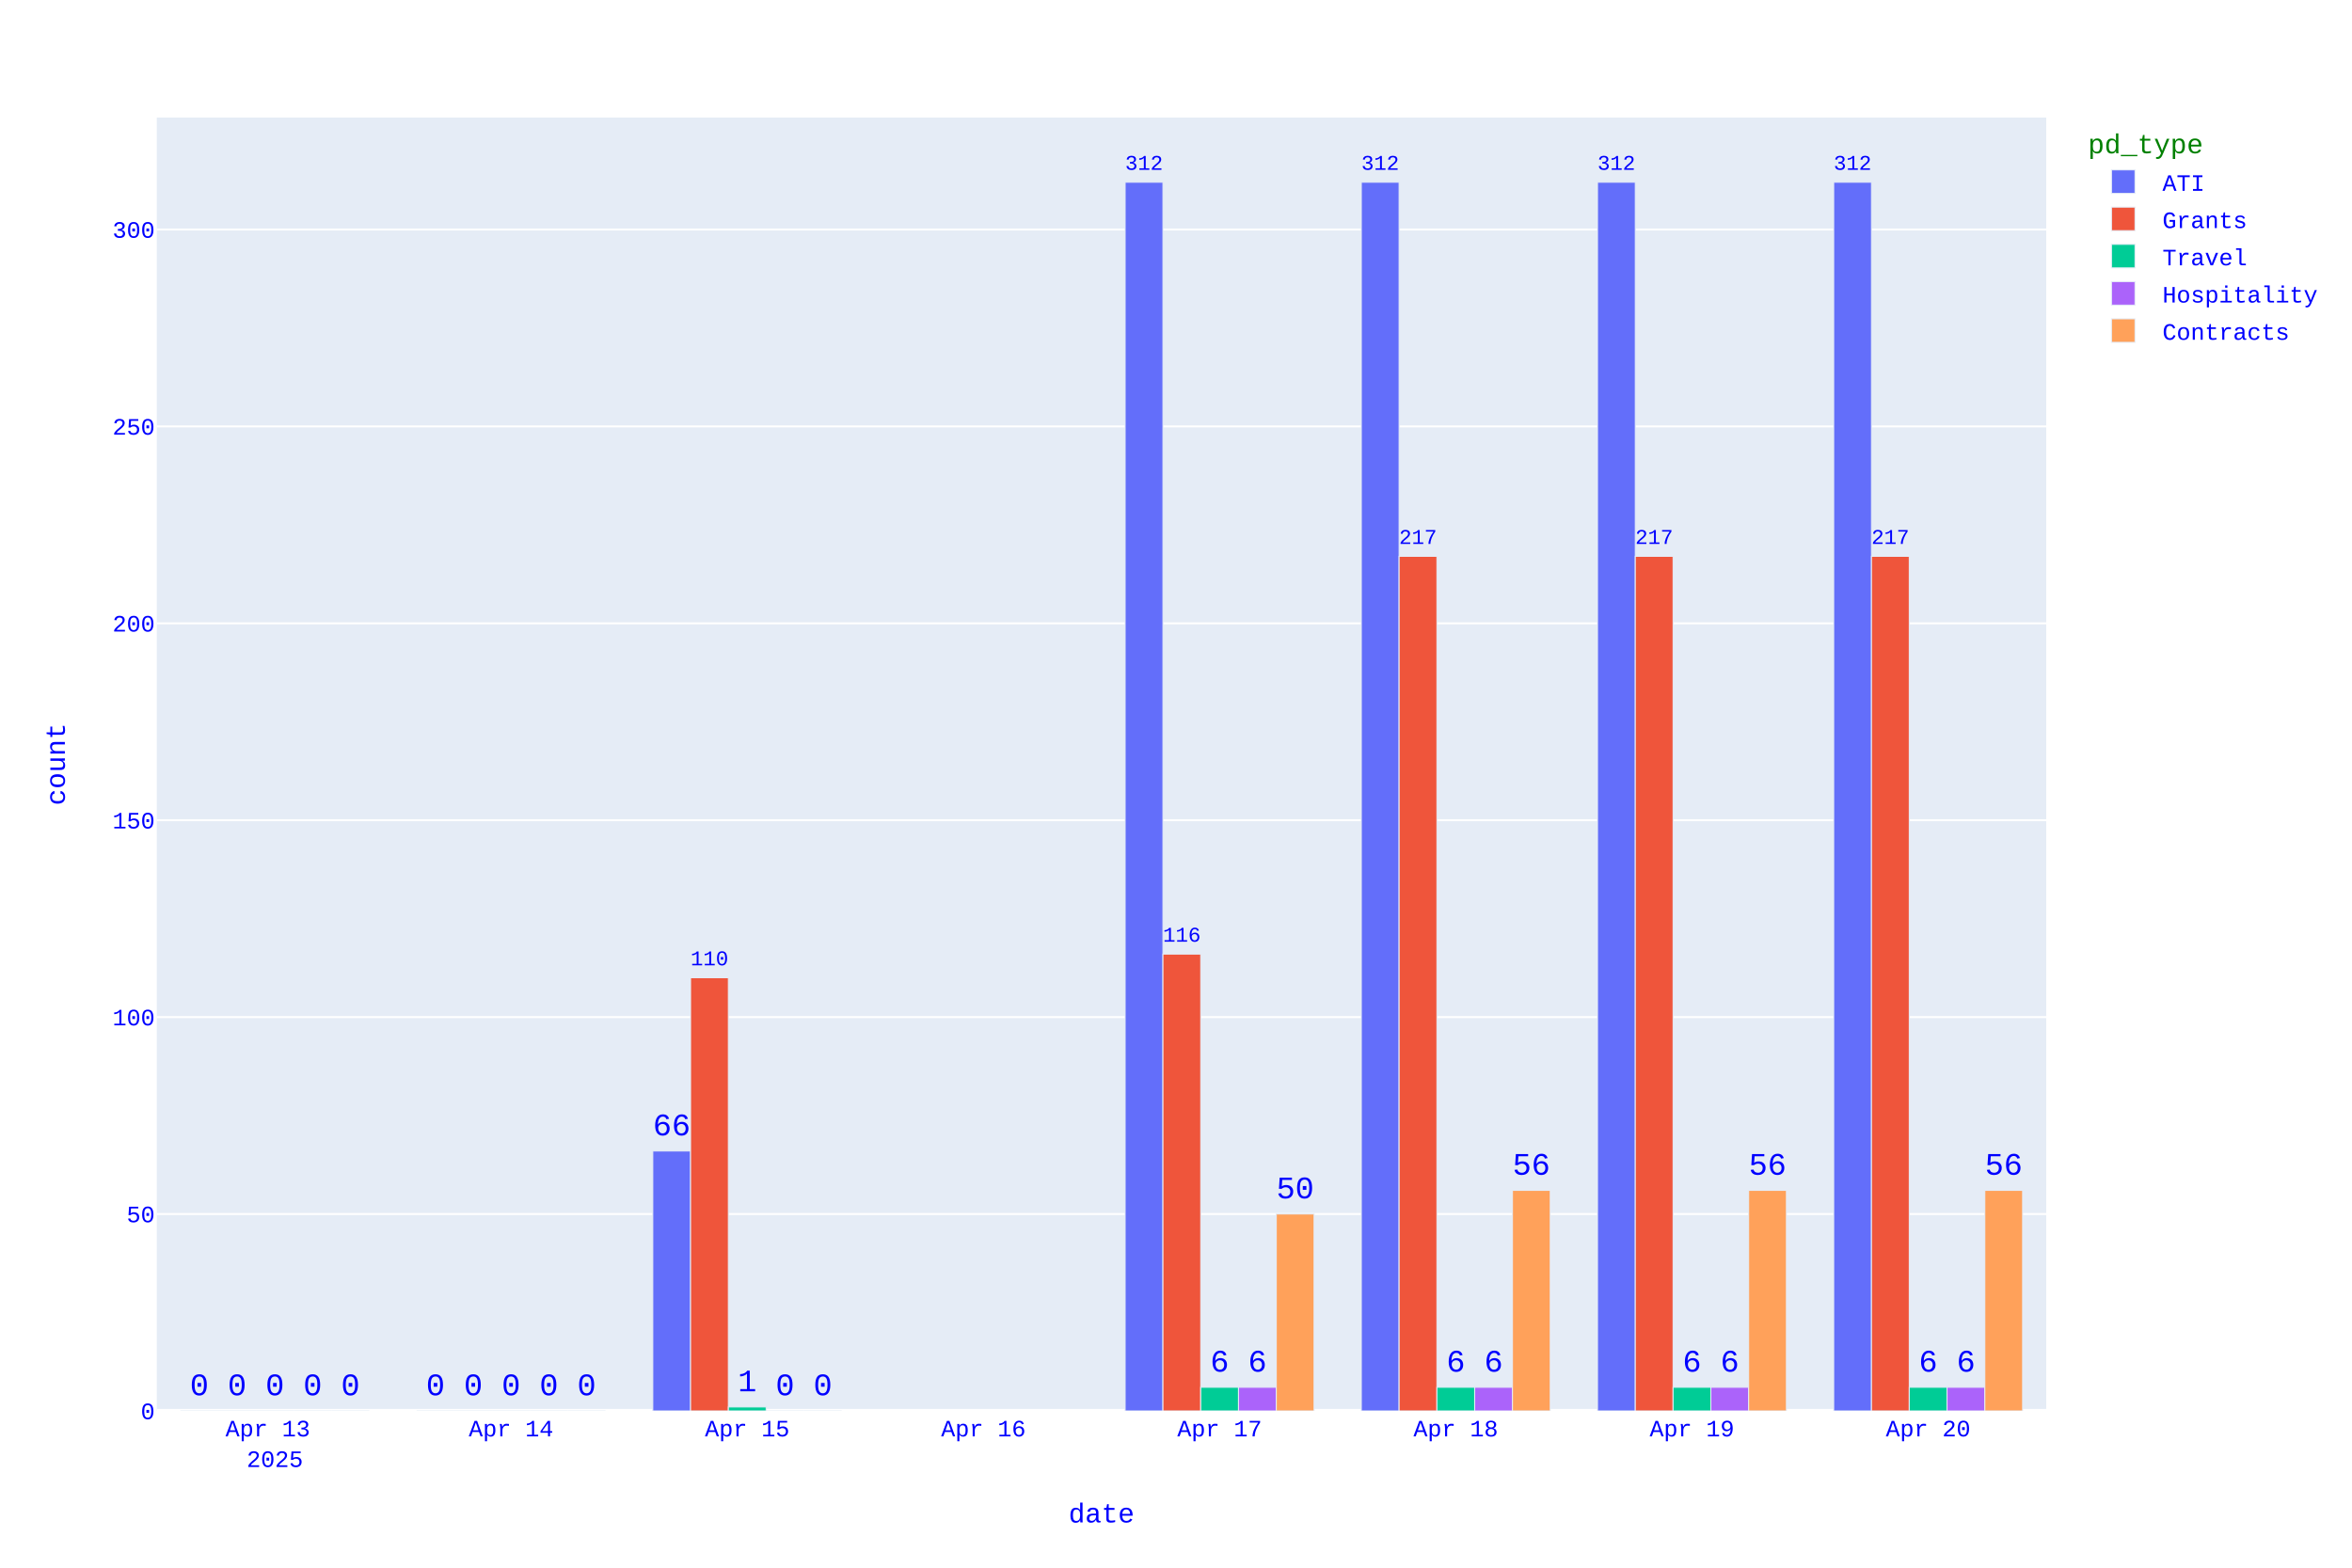
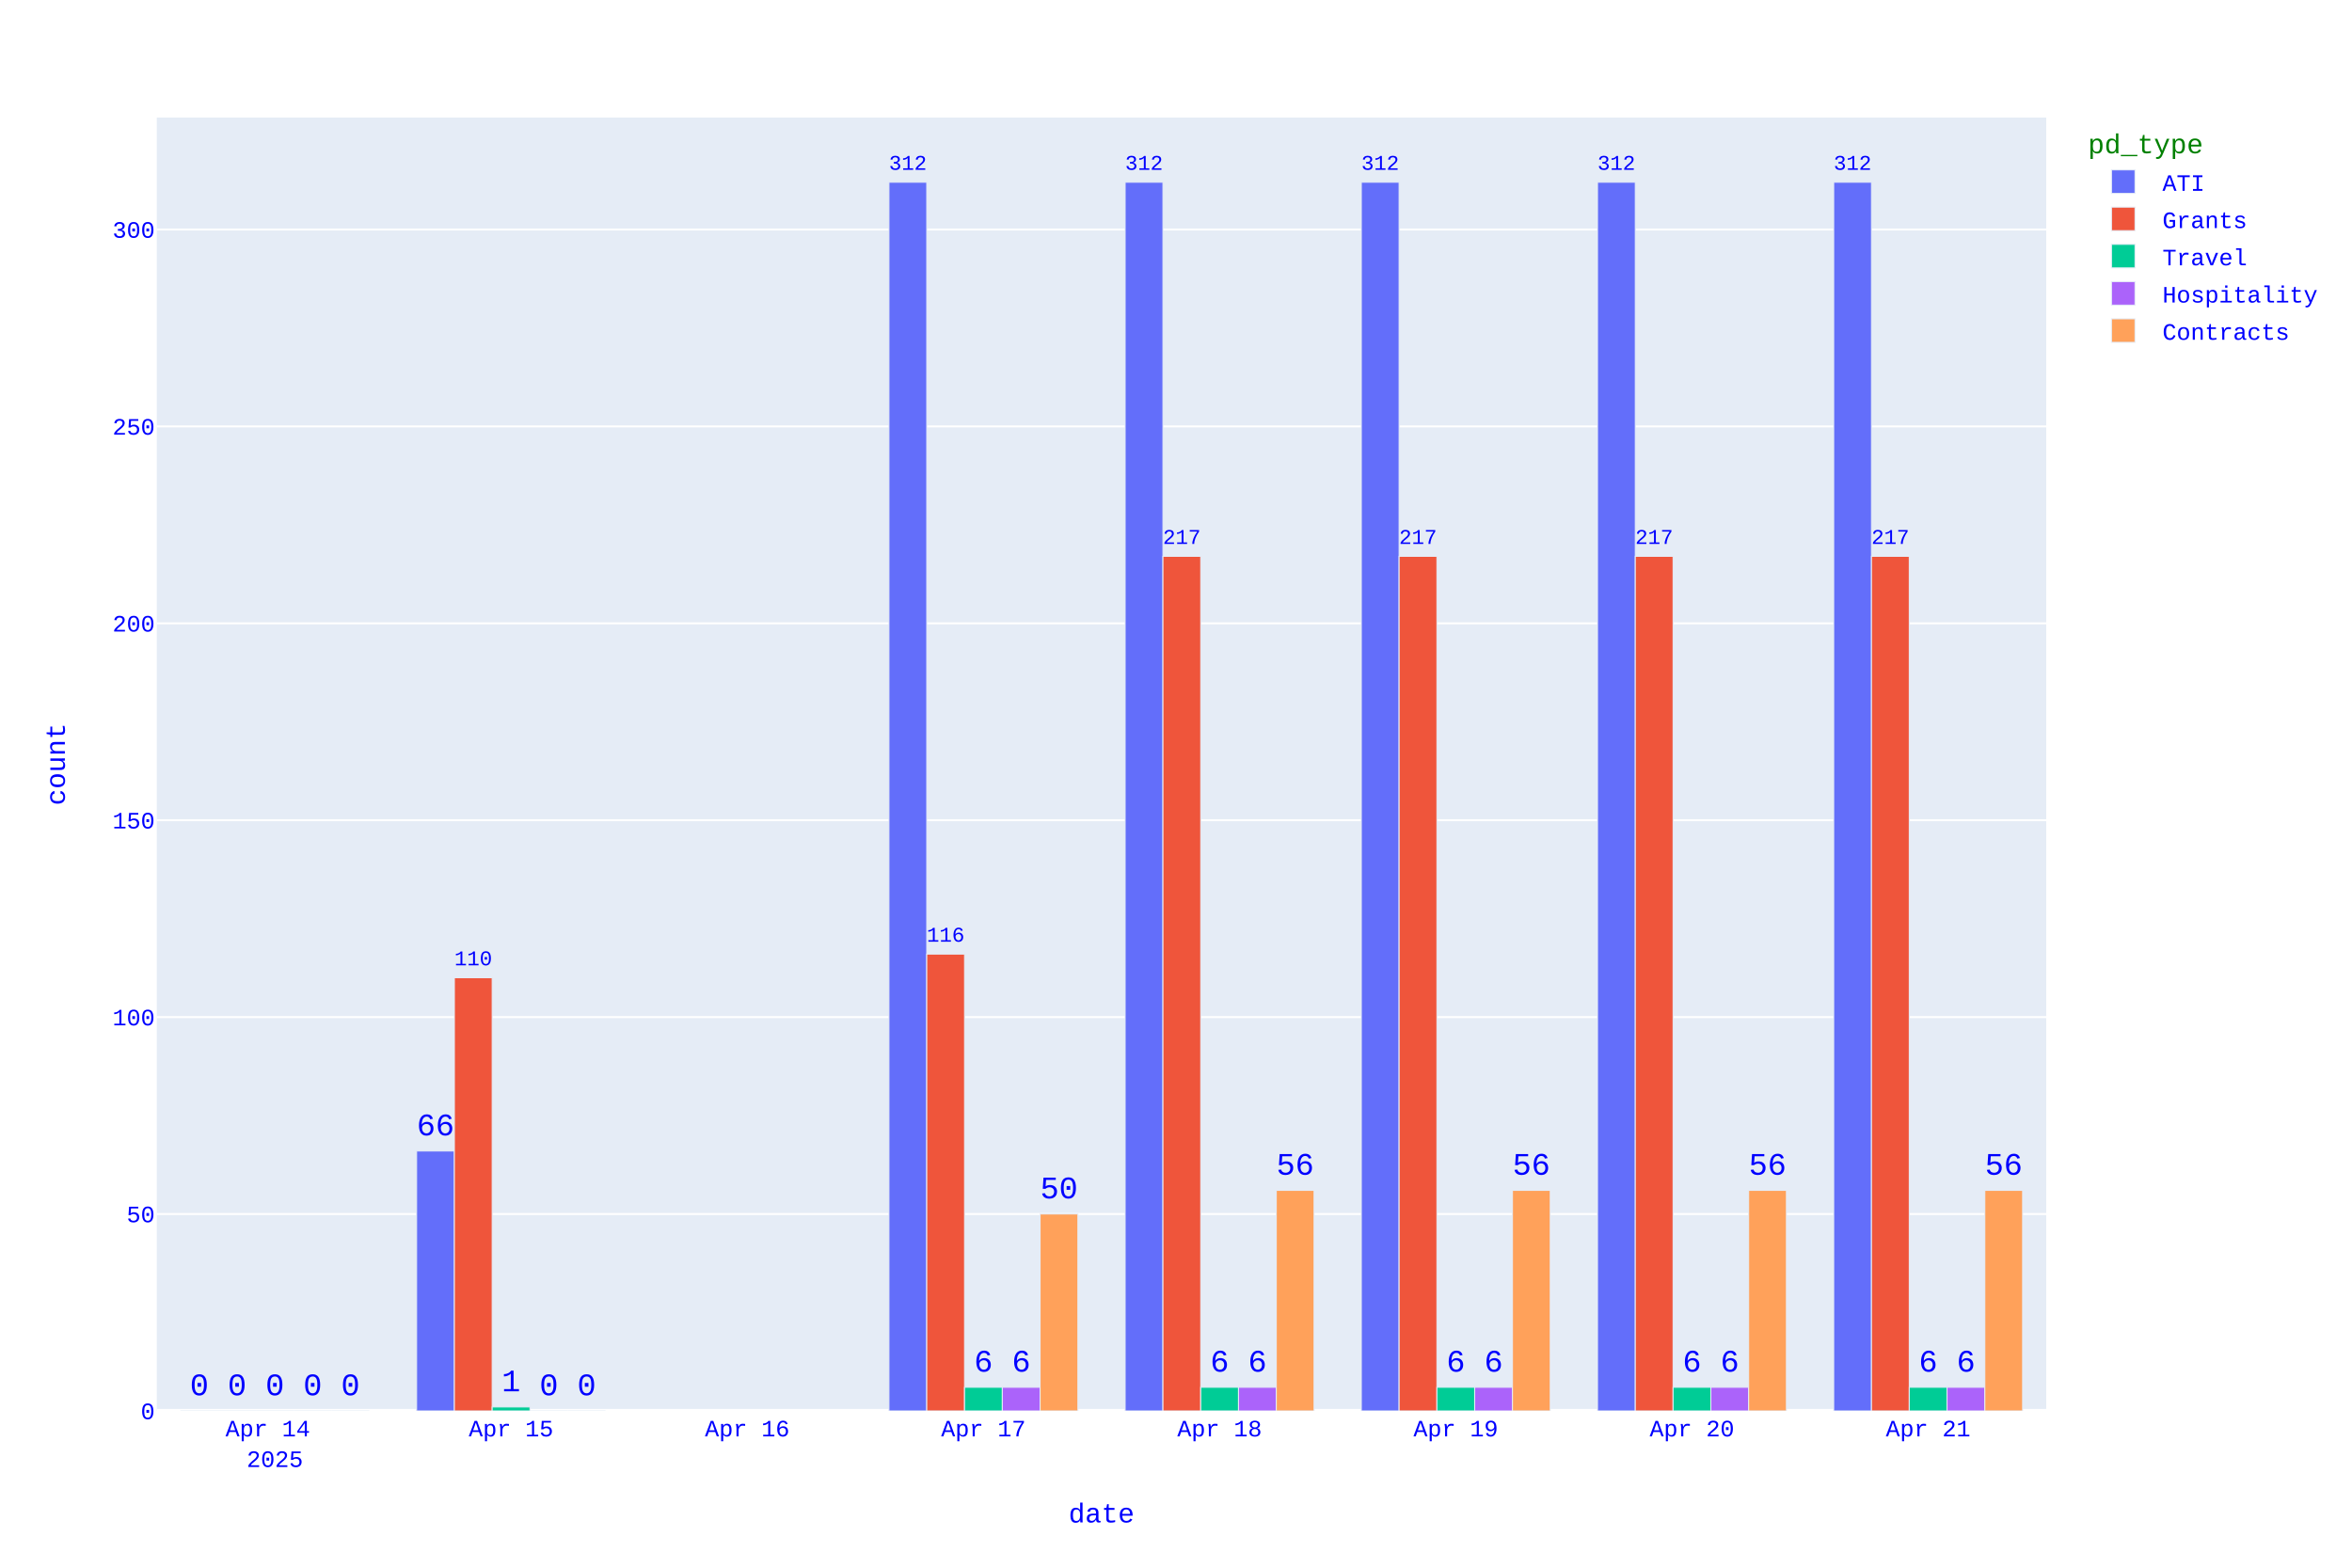
<svg xmlns="http://www.w3.org/2000/svg" class="main-svg" width="1200" height="800" style="" viewBox="0 0 1200 800">
  <rect x="0" y="0" width="1200" height="800" style="fill: rgb(255, 255, 255); fill-opacity: 1;" />
-   <defs id="defs-b6c1ff">
+   <defs id="defs-e6ce12">
    <g class="clips">
-       <clipPath id="clipb6c1ffxyplot" class="plotclip">
+       <clipPath id="clipe6ce12xyplot" class="plotclip">
        <rect width="964" height="660" />
      </clipPath>
-       <clipPath class="axesclip" id="clipb6c1ffx">
+       <clipPath class="axesclip" id="clipe6ce12x">
        <rect x="80" y="0" width="964" height="800" />
      </clipPath>
-       <clipPath class="axesclip" id="clipb6c1ffy">
+       <clipPath class="axesclip" id="clipe6ce12y">
        <rect x="0" y="60" width="1200" height="660" />
      </clipPath>
-       <clipPath class="axesclip" id="clipb6c1ffxy">
+       <clipPath class="axesclip" id="clipe6ce12xy">
        <rect x="80" y="60" width="964" height="660" />
      </clipPath>
    </g>
    <g class="gradients" />
    <g class="patterns" />
  </defs>
  <g class="bglayer">
    <rect class="bg" x="80" y="60" width="964" height="660" style="fill: rgb(229, 236, 246); fill-opacity: 1; stroke-width: 0;" />
  </g>
  <g class="layer-below">
    <g class="imagelayer" />
    <g class="shapelayer" />
  </g>
  <g class="cartesianlayer">
    <g class="subplot xy">
      <g class="layer-subplot">
        <g class="shapelayer" />
        <g class="imagelayer" />
      </g>
      <g class="minor-gridlayer">
        <g class="x" />
        <g class="y" />
      </g>
      <g class="gridlayer">
        <g class="x" />
        <g class="y">
          <path class="ygrid crisp" transform="translate(0,619.52)" d="M80,0h964" style="stroke: rgb(255, 255, 255); stroke-opacity: 1; stroke-width: 1px;" />
          <path class="ygrid crisp" transform="translate(0,519.04)" d="M80,0h964" style="stroke: rgb(255, 255, 255); stroke-opacity: 1; stroke-width: 1px;" />
          <path class="ygrid crisp" transform="translate(0,418.56)" d="M80,0h964" style="stroke: rgb(255, 255, 255); stroke-opacity: 1; stroke-width: 1px;" />
          <path class="ygrid crisp" transform="translate(0,318.08)" d="M80,0h964" style="stroke: rgb(255, 255, 255); stroke-opacity: 1; stroke-width: 1px;" />
          <path class="ygrid crisp" transform="translate(0,217.6)" d="M80,0h964" style="stroke: rgb(255, 255, 255); stroke-opacity: 1; stroke-width: 1px;" />
          <path class="ygrid crisp" transform="translate(0,117.12)" d="M80,0h964" style="stroke: rgb(255, 255, 255); stroke-opacity: 1; stroke-width: 1px;" />
        </g>
      </g>
      <g class="zerolinelayer">
        <path class="yzl zl crisp" transform="translate(0,720)" d="M80,0h964" style="stroke: rgb(255, 255, 255); stroke-opacity: 1; stroke-width: 2px;" />
      </g>
      <path class="xlines-below" />
      <path class="ylines-below" />
      <g class="overlines-below" />
      <g class="xaxislayer-below" />
      <g class="yaxislayer-below" />
      <g class="overaxes-below" />
      <g class="plot" transform="translate(80,60)">
        <g class="barlayer mlayer">
          <g class="trace bars" style="opacity: 1;">
            <g class="points">
              <g class="point">
-                 <path d="M855.55,660V33H874.83V660Z" clip-path="url(#clipb6c1ffxyplot)" style="vector-effect: none; opacity: 1; stroke-width: 0.5px; fill: rgb(99, 110, 250); fill-opacity: 1; stroke: rgb(229, 236, 246); stroke-opacity: 1;" />
+                 <path d="M855.55,660V33H874.83V660Z" clip-path="url(#clipe6ce12xyplot)" style="vector-effect: none; opacity: 1; stroke-width: 0.5px; fill: rgb(99, 110, 250); fill-opacity: 1; stroke: rgb(229, 236, 246); stroke-opacity: 1;" />
                <text class="bartext bartext-outside" text-anchor="middle" data-notex="1" x="0" y="0" style="font-family: 'Courier New'; font-size: 16px; fill: rgb(0, 0, 255); fill-opacity: 1; white-space: pre;" transform="translate(865.19,26.65423)scale(0.669154)">312</text>
              </g>
              <g class="point">
-                 <path d="M735.05,660V33H754.33V660Z" clip-path="url(#clipb6c1ffxyplot)" style="vector-effect: none; opacity: 1; stroke-width: 0.5px; fill: rgb(99, 110, 250); fill-opacity: 1; stroke: rgb(229, 236, 246); stroke-opacity: 1;" />
+                 <path d="M735.05,660V33H754.33V660Z" clip-path="url(#clipe6ce12xyplot)" style="vector-effect: none; opacity: 1; stroke-width: 0.5px; fill: rgb(99, 110, 250); fill-opacity: 1; stroke: rgb(229, 236, 246); stroke-opacity: 1;" />
                <text class="bartext bartext-outside" text-anchor="middle" data-notex="1" x="0" y="0" style="font-family: 'Courier New'; font-size: 16px; fill: rgb(0, 0, 255); fill-opacity: 1; white-space: pre;" transform="translate(744.69,26.65423)scale(0.669154)">312</text>
              </g>
              <g class="point">
-                 <path d="M614.55,660V33H633.83V660Z" clip-path="url(#clipb6c1ffxyplot)" style="vector-effect: none; opacity: 1; stroke-width: 0.5px; fill: rgb(99, 110, 250); fill-opacity: 1; stroke: rgb(229, 236, 246); stroke-opacity: 1;" />
+                 <path d="M614.55,660V33H633.83V660Z" clip-path="url(#clipe6ce12xyplot)" style="vector-effect: none; opacity: 1; stroke-width: 0.5px; fill: rgb(99, 110, 250); fill-opacity: 1; stroke: rgb(229, 236, 246); stroke-opacity: 1;" />
                <text class="bartext bartext-outside" text-anchor="middle" data-notex="1" x="0" y="0" style="font-family: 'Courier New'; font-size: 16px; fill: rgb(0, 0, 255); fill-opacity: 1; white-space: pre;" transform="translate(624.19,26.65423)scale(0.669154)">312</text>
              </g>
              <g class="point">
-                 <path d="M494.05,660V33H513.33V660Z" clip-path="url(#clipb6c1ffxyplot)" style="vector-effect: none; opacity: 1; stroke-width: 0.5px; fill: rgb(99, 110, 250); fill-opacity: 1; stroke: rgb(229, 236, 246); stroke-opacity: 1;" />
+                 <path d="M494.05,660V33H513.33V660Z" clip-path="url(#clipe6ce12xyplot)" style="vector-effect: none; opacity: 1; stroke-width: 0.5px; fill: rgb(99, 110, 250); fill-opacity: 1; stroke: rgb(229, 236, 246); stroke-opacity: 1;" />
                <text class="bartext bartext-outside" text-anchor="middle" data-notex="1" x="0" y="0" style="font-family: 'Courier New'; font-size: 16px; fill: rgb(0, 0, 255); fill-opacity: 1; white-space: pre;" transform="translate(503.69,26.65423)scale(0.669154)">312</text>
              </g>
              <g class="point">
-                 <path d="M253.05,660V527.37H272.33V660Z" clip-path="url(#clipb6c1ffxyplot)" style="vector-effect: none; opacity: 1; stroke-width: 0.5px; fill: rgb(99, 110, 250); fill-opacity: 1; stroke: rgb(229, 236, 246); stroke-opacity: 1;" />
-                 <text class="bartext bartext-outside" text-anchor="middle" data-notex="1" x="0" y="0" style="font-family: 'Courier New'; font-size: 16px; fill: rgb(0, 0, 255); fill-opacity: 1; white-space: pre;" transform="translate(262.69,519.37)">66</text>
-               </g>
-               <g class="point">
-                 <path d="M132.55,660V660H151.83V660Z" clip-path="url(#clipb6c1ffxyplot)" style="vector-effect: none; opacity: 1; stroke-width: 0.5px; fill: rgb(99, 110, 250); fill-opacity: 1; stroke: rgb(229, 236, 246); stroke-opacity: 1;" />
-                 <text class="bartext bartext-outside" text-anchor="middle" data-notex="1" x="0" y="0" style="font-family: 'Courier New'; font-size: 16px; fill: rgb(0, 0, 255); fill-opacity: 1; white-space: pre;" transform="translate(142.19,652)">0</text>
-               </g>
-               <g class="point">
-                 <path d="M12.05,660V660H31.33V660Z" clip-path="url(#clipb6c1ffxyplot)" style="vector-effect: none; opacity: 1; stroke-width: 0.5px; fill: rgb(99, 110, 250); fill-opacity: 1; stroke: rgb(229, 236, 246); stroke-opacity: 1;" />
+                 <path d="M373.55,660V33H392.83V660Z" clip-path="url(#clipe6ce12xyplot)" style="vector-effect: none; opacity: 1; stroke-width: 0.5px; fill: rgb(99, 110, 250); fill-opacity: 1; stroke: rgb(229, 236, 246); stroke-opacity: 1;" />
+                 <text class="bartext bartext-outside" text-anchor="middle" data-notex="1" x="0" y="0" style="font-family: 'Courier New'; font-size: 16px; fill: rgb(0, 0, 255); fill-opacity: 1; white-space: pre;" transform="translate(383.19,26.65423)scale(0.669154)">312</text>
+               </g>
+               <g class="point">
+                 <path d="M132.55,660V527.37H151.83V660Z" clip-path="url(#clipe6ce12xyplot)" style="vector-effect: none; opacity: 1; stroke-width: 0.5px; fill: rgb(99, 110, 250); fill-opacity: 1; stroke: rgb(229, 236, 246); stroke-opacity: 1;" />
+                 <text class="bartext bartext-outside" text-anchor="middle" data-notex="1" x="0" y="0" style="font-family: 'Courier New'; font-size: 16px; fill: rgb(0, 0, 255); fill-opacity: 1; white-space: pre;" transform="translate(142.19,519.37)">66</text>
+               </g>
+               <g class="point">
+                 <path d="M12.05,660V660H31.33V660Z" clip-path="url(#clipe6ce12xyplot)" style="vector-effect: none; opacity: 1; stroke-width: 0.5px; fill: rgb(99, 110, 250); fill-opacity: 1; stroke: rgb(229, 236, 246); stroke-opacity: 1;" />
                <text class="bartext bartext-outside" text-anchor="middle" data-notex="1" x="0" y="0" style="font-family: 'Courier New'; font-size: 16px; fill: rgb(0, 0, 255); fill-opacity: 1; white-space: pre;" transform="translate(21.69,652)">0</text>
              </g>
            </g>
          </g>
          <g class="trace bars" style="opacity: 1;">
            <g class="points">
              <g class="point">
-                 <path d="M874.83,660V223.91H894.11V660Z" clip-path="url(#clipb6c1ffxyplot)" style="vector-effect: none; opacity: 1; stroke-width: 0.5px; fill: rgb(239, 85, 59); fill-opacity: 1; stroke: rgb(229, 236, 246); stroke-opacity: 1;" />
+                 <path d="M874.83,660V223.91H894.11V660Z" clip-path="url(#clipe6ce12xyplot)" style="vector-effect: none; opacity: 1; stroke-width: 0.5px; fill: rgb(239, 85, 59); fill-opacity: 1; stroke: rgb(229, 236, 246); stroke-opacity: 1;" />
                <text class="bartext bartext-outside" text-anchor="middle" data-notex="1" x="0" y="0" style="font-family: 'Courier New'; font-size: 16px; fill: rgb(0, 0, 255); fill-opacity: 1; white-space: pre;" transform="translate(884.47,217.5642)scale(0.669154)">217</text>
              </g>
              <g class="point">
-                 <path d="M754.33,660V223.91H773.61V660Z" clip-path="url(#clipb6c1ffxyplot)" style="vector-effect: none; opacity: 1; stroke-width: 0.5px; fill: rgb(239, 85, 59); fill-opacity: 1; stroke: rgb(229, 236, 246); stroke-opacity: 1;" />
+                 <path d="M754.33,660V223.91H773.61V660Z" clip-path="url(#clipe6ce12xyplot)" style="vector-effect: none; opacity: 1; stroke-width: 0.5px; fill: rgb(239, 85, 59); fill-opacity: 1; stroke: rgb(229, 236, 246); stroke-opacity: 1;" />
                <text class="bartext bartext-outside" text-anchor="middle" data-notex="1" x="0" y="0" style="font-family: 'Courier New'; font-size: 16px; fill: rgb(0, 0, 255); fill-opacity: 1; white-space: pre;" transform="translate(763.97,217.5642)scale(0.669154)">217</text>
              </g>
              <g class="point">
-                 <path d="M633.83,660V223.91H653.11V660Z" clip-path="url(#clipb6c1ffxyplot)" style="vector-effect: none; opacity: 1; stroke-width: 0.5px; fill: rgb(239, 85, 59); fill-opacity: 1; stroke: rgb(229, 236, 246); stroke-opacity: 1;" />
+                 <path d="M633.83,660V223.91H653.11V660Z" clip-path="url(#clipe6ce12xyplot)" style="vector-effect: none; opacity: 1; stroke-width: 0.5px; fill: rgb(239, 85, 59); fill-opacity: 1; stroke: rgb(229, 236, 246); stroke-opacity: 1;" />
                <text class="bartext bartext-outside" text-anchor="middle" data-notex="1" x="0" y="0" style="font-family: 'Courier New'; font-size: 16px; fill: rgb(0, 0, 255); fill-opacity: 1; white-space: pre;" transform="translate(643.47,217.5642)scale(0.669154)">217</text>
              </g>
              <g class="point">
-                 <path d="M513.33,660V426.88H532.61V660Z" clip-path="url(#clipb6c1ffxyplot)" style="vector-effect: none; opacity: 1; stroke-width: 0.5px; fill: rgb(239, 85, 59); fill-opacity: 1; stroke: rgb(229, 236, 246); stroke-opacity: 1;" />
-                 <text class="bartext bartext-outside" text-anchor="middle" data-notex="1" x="0" y="0" style="font-family: 'Courier New'; font-size: 16px; fill: rgb(0, 0, 255); fill-opacity: 1; white-space: pre;" transform="translate(522.97,420.5342)scale(0.669154)">116</text>
-               </g>
-               <g class="point">
-                 <path d="M272.33,660V438.94H291.61V660Z" clip-path="url(#clipb6c1ffxyplot)" style="vector-effect: none; opacity: 1; stroke-width: 0.5px; fill: rgb(239, 85, 59); fill-opacity: 1; stroke: rgb(229, 236, 246); stroke-opacity: 1;" />
-                 <text class="bartext bartext-outside" text-anchor="middle" data-notex="1" x="0" y="0" style="font-family: 'Courier New'; font-size: 16px; fill: rgb(0, 0, 255); fill-opacity: 1; white-space: pre;" transform="translate(281.97,432.5942)scale(0.669154)">110</text>
-               </g>
-               <g class="point">
-                 <path d="M151.83,660V660H171.11V660Z" clip-path="url(#clipb6c1ffxyplot)" style="vector-effect: none; opacity: 1; stroke-width: 0.5px; fill: rgb(239, 85, 59); fill-opacity: 1; stroke: rgb(229, 236, 246); stroke-opacity: 1;" />
-                 <text class="bartext bartext-outside" text-anchor="middle" data-notex="1" x="0" y="0" style="font-family: 'Courier New'; font-size: 16px; fill: rgb(0, 0, 255); fill-opacity: 1; white-space: pre;" transform="translate(161.47,652)">0</text>
-               </g>
-               <g class="point">
-                 <path d="M31.33,660V660H50.61V660Z" clip-path="url(#clipb6c1ffxyplot)" style="vector-effect: none; opacity: 1; stroke-width: 0.5px; fill: rgb(239, 85, 59); fill-opacity: 1; stroke: rgb(229, 236, 246); stroke-opacity: 1;" />
+                 <path d="M513.33,660V223.91H532.61V660Z" clip-path="url(#clipe6ce12xyplot)" style="vector-effect: none; opacity: 1; stroke-width: 0.5px; fill: rgb(239, 85, 59); fill-opacity: 1; stroke: rgb(229, 236, 246); stroke-opacity: 1;" />
+                 <text class="bartext bartext-outside" text-anchor="middle" data-notex="1" x="0" y="0" style="font-family: 'Courier New'; font-size: 16px; fill: rgb(0, 0, 255); fill-opacity: 1; white-space: pre;" transform="translate(522.97,217.5642)scale(0.669154)">217</text>
+               </g>
+               <g class="point">
+                 <path d="M392.83,660V426.88H412.11V660Z" clip-path="url(#clipe6ce12xyplot)" style="vector-effect: none; opacity: 1; stroke-width: 0.5px; fill: rgb(239, 85, 59); fill-opacity: 1; stroke: rgb(229, 236, 246); stroke-opacity: 1;" />
+                 <text class="bartext bartext-outside" text-anchor="middle" data-notex="1" x="0" y="0" style="font-family: 'Courier New'; font-size: 16px; fill: rgb(0, 0, 255); fill-opacity: 1; white-space: pre;" transform="translate(402.47,420.5342)scale(0.669154)">116</text>
+               </g>
+               <g class="point">
+                 <path d="M151.83,660V438.94H171.11V660Z" clip-path="url(#clipe6ce12xyplot)" style="vector-effect: none; opacity: 1; stroke-width: 0.5px; fill: rgb(239, 85, 59); fill-opacity: 1; stroke: rgb(229, 236, 246); stroke-opacity: 1;" />
+                 <text class="bartext bartext-outside" text-anchor="middle" data-notex="1" x="0" y="0" style="font-family: 'Courier New'; font-size: 16px; fill: rgb(0, 0, 255); fill-opacity: 1; white-space: pre;" transform="translate(161.47,432.5942)scale(0.669154)">110</text>
+               </g>
+               <g class="point">
+                 <path d="M31.33,660V660H50.61V660Z" clip-path="url(#clipe6ce12xyplot)" style="vector-effect: none; opacity: 1; stroke-width: 0.5px; fill: rgb(239, 85, 59); fill-opacity: 1; stroke: rgb(229, 236, 246); stroke-opacity: 1;" />
                <text class="bartext bartext-outside" text-anchor="middle" data-notex="1" x="0" y="0" style="font-family: 'Courier New'; font-size: 16px; fill: rgb(0, 0, 255); fill-opacity: 1; white-space: pre;" transform="translate(40.97,652)">0</text>
              </g>
            </g>
          </g>
          <g class="trace bars" style="opacity: 1;">
            <g class="points">
              <g class="point">
-                 <path d="M894.11,660V647.94H913.39V660Z" clip-path="url(#clipb6c1ffxyplot)" style="vector-effect: none; opacity: 1; stroke-width: 0.5px; fill: rgb(0, 204, 150); fill-opacity: 1; stroke: rgb(229, 236, 246); stroke-opacity: 1;" />
+                 <path d="M894.11,660V647.94H913.39V660Z" clip-path="url(#clipe6ce12xyplot)" style="vector-effect: none; opacity: 1; stroke-width: 0.5px; fill: rgb(0, 204, 150); fill-opacity: 1; stroke: rgb(229, 236, 246); stroke-opacity: 1;" />
                <text class="bartext bartext-outside" text-anchor="middle" data-notex="1" x="0" y="0" style="font-family: 'Courier New'; font-size: 16px; fill: rgb(0, 0, 255); fill-opacity: 1; white-space: pre;" transform="translate(903.75,639.94)">6</text>
              </g>
              <g class="point">
-                 <path d="M773.61,660V647.94H792.89V660Z" clip-path="url(#clipb6c1ffxyplot)" style="vector-effect: none; opacity: 1; stroke-width: 0.5px; fill: rgb(0, 204, 150); fill-opacity: 1; stroke: rgb(229, 236, 246); stroke-opacity: 1;" />
+                 <path d="M773.61,660V647.94H792.89V660Z" clip-path="url(#clipe6ce12xyplot)" style="vector-effect: none; opacity: 1; stroke-width: 0.5px; fill: rgb(0, 204, 150); fill-opacity: 1; stroke: rgb(229, 236, 246); stroke-opacity: 1;" />
                <text class="bartext bartext-outside" text-anchor="middle" data-notex="1" x="0" y="0" style="font-family: 'Courier New'; font-size: 16px; fill: rgb(0, 0, 255); fill-opacity: 1; white-space: pre;" transform="translate(783.25,639.94)">6</text>
              </g>
              <g class="point">
-                 <path d="M653.11,660V647.94H672.39V660Z" clip-path="url(#clipb6c1ffxyplot)" style="vector-effect: none; opacity: 1; stroke-width: 0.5px; fill: rgb(0, 204, 150); fill-opacity: 1; stroke: rgb(229, 236, 246); stroke-opacity: 1;" />
+                 <path d="M653.11,660V647.94H672.39V660Z" clip-path="url(#clipe6ce12xyplot)" style="vector-effect: none; opacity: 1; stroke-width: 0.5px; fill: rgb(0, 204, 150); fill-opacity: 1; stroke: rgb(229, 236, 246); stroke-opacity: 1;" />
                <text class="bartext bartext-outside" text-anchor="middle" data-notex="1" x="0" y="0" style="font-family: 'Courier New'; font-size: 16px; fill: rgb(0, 0, 255); fill-opacity: 1; white-space: pre;" transform="translate(662.75,639.94)">6</text>
              </g>
              <g class="point">
-                 <path d="M532.61,660V647.94H551.89V660Z" clip-path="url(#clipb6c1ffxyplot)" style="vector-effect: none; opacity: 1; stroke-width: 0.5px; fill: rgb(0, 204, 150); fill-opacity: 1; stroke: rgb(229, 236, 246); stroke-opacity: 1;" />
+                 <path d="M532.61,660V647.94H551.89V660Z" clip-path="url(#clipe6ce12xyplot)" style="vector-effect: none; opacity: 1; stroke-width: 0.5px; fill: rgb(0, 204, 150); fill-opacity: 1; stroke: rgb(229, 236, 246); stroke-opacity: 1;" />
                <text class="bartext bartext-outside" text-anchor="middle" data-notex="1" x="0" y="0" style="font-family: 'Courier New'; font-size: 16px; fill: rgb(0, 0, 255); fill-opacity: 1; white-space: pre;" transform="translate(542.25,639.94)">6</text>
              </g>
              <g class="point">
-                 <path d="M291.61,660V657.99H310.89V660Z" clip-path="url(#clipb6c1ffxyplot)" style="vector-effect: none; opacity: 1; stroke-width: 0.5px; fill: rgb(0, 204, 150); fill-opacity: 1; stroke: rgb(229, 236, 246); stroke-opacity: 1;" />
-                 <text class="bartext bartext-outside" text-anchor="middle" data-notex="1" x="0" y="0" style="font-family: 'Courier New'; font-size: 16px; fill: rgb(0, 0, 255); fill-opacity: 1; white-space: pre;" transform="translate(301.25,649.99)">1</text>
-               </g>
-               <g class="point">
-                 <path d="M171.11,660V660H190.39V660Z" clip-path="url(#clipb6c1ffxyplot)" style="vector-effect: none; opacity: 1; stroke-width: 0.5px; fill: rgb(0, 204, 150); fill-opacity: 1; stroke: rgb(229, 236, 246); stroke-opacity: 1;" />
-                 <text class="bartext bartext-outside" text-anchor="middle" data-notex="1" x="0" y="0" style="font-family: 'Courier New'; font-size: 16px; fill: rgb(0, 0, 255); fill-opacity: 1; white-space: pre;" transform="translate(180.75,652)">0</text>
-               </g>
-               <g class="point">
-                 <path d="M50.61,660V660H69.89V660Z" clip-path="url(#clipb6c1ffxyplot)" style="vector-effect: none; opacity: 1; stroke-width: 0.5px; fill: rgb(0, 204, 150); fill-opacity: 1; stroke: rgb(229, 236, 246); stroke-opacity: 1;" />
+                 <path d="M412.11,660V647.94H431.39V660Z" clip-path="url(#clipe6ce12xyplot)" style="vector-effect: none; opacity: 1; stroke-width: 0.5px; fill: rgb(0, 204, 150); fill-opacity: 1; stroke: rgb(229, 236, 246); stroke-opacity: 1;" />
+                 <text class="bartext bartext-outside" text-anchor="middle" data-notex="1" x="0" y="0" style="font-family: 'Courier New'; font-size: 16px; fill: rgb(0, 0, 255); fill-opacity: 1; white-space: pre;" transform="translate(421.75,639.94)">6</text>
+               </g>
+               <g class="point">
+                 <path d="M171.11,660V657.99H190.39V660Z" clip-path="url(#clipe6ce12xyplot)" style="vector-effect: none; opacity: 1; stroke-width: 0.5px; fill: rgb(0, 204, 150); fill-opacity: 1; stroke: rgb(229, 236, 246); stroke-opacity: 1;" />
+                 <text class="bartext bartext-outside" text-anchor="middle" data-notex="1" x="0" y="0" style="font-family: 'Courier New'; font-size: 16px; fill: rgb(0, 0, 255); fill-opacity: 1; white-space: pre;" transform="translate(180.75,649.99)">1</text>
+               </g>
+               <g class="point">
+                 <path d="M50.61,660V660H69.89V660Z" clip-path="url(#clipe6ce12xyplot)" style="vector-effect: none; opacity: 1; stroke-width: 0.5px; fill: rgb(0, 204, 150); fill-opacity: 1; stroke: rgb(229, 236, 246); stroke-opacity: 1;" />
                <text class="bartext bartext-outside" text-anchor="middle" data-notex="1" x="0" y="0" style="font-family: 'Courier New'; font-size: 16px; fill: rgb(0, 0, 255); fill-opacity: 1; white-space: pre;" transform="translate(60.25,652)">0</text>
              </g>
            </g>
          </g>
          <g class="trace bars" style="opacity: 1;">
            <g class="points">
              <g class="point">
-                 <path d="M913.39,660V647.94H932.67V660Z" clip-path="url(#clipb6c1ffxyplot)" style="vector-effect: none; opacity: 1; stroke-width: 0.5px; fill: rgb(171, 99, 250); fill-opacity: 1; stroke: rgb(229, 236, 246); stroke-opacity: 1;" />
+                 <path d="M913.39,660V647.94H932.67V660Z" clip-path="url(#clipe6ce12xyplot)" style="vector-effect: none; opacity: 1; stroke-width: 0.5px; fill: rgb(171, 99, 250); fill-opacity: 1; stroke: rgb(229, 236, 246); stroke-opacity: 1;" />
                <text class="bartext bartext-outside" text-anchor="middle" data-notex="1" x="0" y="0" style="font-family: 'Courier New'; font-size: 16px; fill: rgb(0, 0, 255); fill-opacity: 1; white-space: pre;" transform="translate(923.03,639.94)">6</text>
              </g>
              <g class="point">
-                 <path d="M792.89,660V647.94H812.17V660Z" clip-path="url(#clipb6c1ffxyplot)" style="vector-effect: none; opacity: 1; stroke-width: 0.5px; fill: rgb(171, 99, 250); fill-opacity: 1; stroke: rgb(229, 236, 246); stroke-opacity: 1;" />
+                 <path d="M792.89,660V647.94H812.17V660Z" clip-path="url(#clipe6ce12xyplot)" style="vector-effect: none; opacity: 1; stroke-width: 0.5px; fill: rgb(171, 99, 250); fill-opacity: 1; stroke: rgb(229, 236, 246); stroke-opacity: 1;" />
                <text class="bartext bartext-outside" text-anchor="middle" data-notex="1" x="0" y="0" style="font-family: 'Courier New'; font-size: 16px; fill: rgb(0, 0, 255); fill-opacity: 1; white-space: pre;" transform="translate(802.53,639.94)">6</text>
              </g>
              <g class="point">
-                 <path d="M672.39,660V647.94H691.67V660Z" clip-path="url(#clipb6c1ffxyplot)" style="vector-effect: none; opacity: 1; stroke-width: 0.5px; fill: rgb(171, 99, 250); fill-opacity: 1; stroke: rgb(229, 236, 246); stroke-opacity: 1;" />
+                 <path d="M672.39,660V647.94H691.67V660Z" clip-path="url(#clipe6ce12xyplot)" style="vector-effect: none; opacity: 1; stroke-width: 0.5px; fill: rgb(171, 99, 250); fill-opacity: 1; stroke: rgb(229, 236, 246); stroke-opacity: 1;" />
                <text class="bartext bartext-outside" text-anchor="middle" data-notex="1" x="0" y="0" style="font-family: 'Courier New'; font-size: 16px; fill: rgb(0, 0, 255); fill-opacity: 1; white-space: pre;" transform="translate(682.03,639.94)">6</text>
              </g>
              <g class="point">
-                 <path d="M551.89,660V647.94H571.17V660Z" clip-path="url(#clipb6c1ffxyplot)" style="vector-effect: none; opacity: 1; stroke-width: 0.5px; fill: rgb(171, 99, 250); fill-opacity: 1; stroke: rgb(229, 236, 246); stroke-opacity: 1;" />
+                 <path d="M551.89,660V647.94H571.17V660Z" clip-path="url(#clipe6ce12xyplot)" style="vector-effect: none; opacity: 1; stroke-width: 0.5px; fill: rgb(171, 99, 250); fill-opacity: 1; stroke: rgb(229, 236, 246); stroke-opacity: 1;" />
                <text class="bartext bartext-outside" text-anchor="middle" data-notex="1" x="0" y="0" style="font-family: 'Courier New'; font-size: 16px; fill: rgb(0, 0, 255); fill-opacity: 1; white-space: pre;" transform="translate(561.53,639.94)">6</text>
              </g>
              <g class="point">
-                 <path d="M310.89,660V660H330.17V660Z" clip-path="url(#clipb6c1ffxyplot)" style="vector-effect: none; opacity: 1; stroke-width: 0.5px; fill: rgb(171, 99, 250); fill-opacity: 1; stroke: rgb(229, 236, 246); stroke-opacity: 1;" />
-                 <text class="bartext bartext-outside" text-anchor="middle" data-notex="1" x="0" y="0" style="font-family: 'Courier New'; font-size: 16px; fill: rgb(0, 0, 255); fill-opacity: 1; white-space: pre;" transform="translate(320.53,652)">0</text>
-               </g>
-               <g class="point">
-                 <path d="M190.39,660V660H209.67V660Z" clip-path="url(#clipb6c1ffxyplot)" style="vector-effect: none; opacity: 1; stroke-width: 0.5px; fill: rgb(171, 99, 250); fill-opacity: 1; stroke: rgb(229, 236, 246); stroke-opacity: 1;" />
+                 <path d="M431.39,660V647.94H450.67V660Z" clip-path="url(#clipe6ce12xyplot)" style="vector-effect: none; opacity: 1; stroke-width: 0.5px; fill: rgb(171, 99, 250); fill-opacity: 1; stroke: rgb(229, 236, 246); stroke-opacity: 1;" />
+                 <text class="bartext bartext-outside" text-anchor="middle" data-notex="1" x="0" y="0" style="font-family: 'Courier New'; font-size: 16px; fill: rgb(0, 0, 255); fill-opacity: 1; white-space: pre;" transform="translate(441.03,639.94)">6</text>
+               </g>
+               <g class="point">
+                 <path d="M190.39,660V660H209.67V660Z" clip-path="url(#clipe6ce12xyplot)" style="vector-effect: none; opacity: 1; stroke-width: 0.5px; fill: rgb(171, 99, 250); fill-opacity: 1; stroke: rgb(229, 236, 246); stroke-opacity: 1;" />
                <text class="bartext bartext-outside" text-anchor="middle" data-notex="1" x="0" y="0" style="font-family: 'Courier New'; font-size: 16px; fill: rgb(0, 0, 255); fill-opacity: 1; white-space: pre;" transform="translate(200.03,652)">0</text>
              </g>
              <g class="point">
-                 <path d="M69.89,660V660H89.17V660Z" clip-path="url(#clipb6c1ffxyplot)" style="vector-effect: none; opacity: 1; stroke-width: 0.5px; fill: rgb(171, 99, 250); fill-opacity: 1; stroke: rgb(229, 236, 246); stroke-opacity: 1;" />
+                 <path d="M69.89,660V660H89.17V660Z" clip-path="url(#clipe6ce12xyplot)" style="vector-effect: none; opacity: 1; stroke-width: 0.5px; fill: rgb(171, 99, 250); fill-opacity: 1; stroke: rgb(229, 236, 246); stroke-opacity: 1;" />
                <text class="bartext bartext-outside" text-anchor="middle" data-notex="1" x="0" y="0" style="font-family: 'Courier New'; font-size: 16px; fill: rgb(0, 0, 255); fill-opacity: 1; white-space: pre;" transform="translate(79.53,652)">0</text>
              </g>
            </g>
          </g>
          <g class="trace bars" style="opacity: 1;">
            <g class="points">
              <g class="point">
-                 <path d="M932.67,660V547.46H951.95V660Z" clip-path="url(#clipb6c1ffxyplot)" style="vector-effect: none; opacity: 1; stroke-width: 0.5px; fill: rgb(255, 161, 90); fill-opacity: 1; stroke: rgb(229, 236, 246); stroke-opacity: 1;" />
+                 <path d="M932.67,660V547.46H951.95V660Z" clip-path="url(#clipe6ce12xyplot)" style="vector-effect: none; opacity: 1; stroke-width: 0.5px; fill: rgb(255, 161, 90); fill-opacity: 1; stroke: rgb(229, 236, 246); stroke-opacity: 1;" />
                <text class="bartext bartext-outside" text-anchor="middle" data-notex="1" x="0" y="0" style="font-family: 'Courier New'; font-size: 16px; fill: rgb(0, 0, 255); fill-opacity: 1; white-space: pre;" transform="translate(942.31,539.46)">56</text>
              </g>
              <g class="point">
-                 <path d="M812.17,660V547.46H831.45V660Z" clip-path="url(#clipb6c1ffxyplot)" style="vector-effect: none; opacity: 1; stroke-width: 0.5px; fill: rgb(255, 161, 90); fill-opacity: 1; stroke: rgb(229, 236, 246); stroke-opacity: 1;" />
+                 <path d="M812.17,660V547.46H831.45V660Z" clip-path="url(#clipe6ce12xyplot)" style="vector-effect: none; opacity: 1; stroke-width: 0.5px; fill: rgb(255, 161, 90); fill-opacity: 1; stroke: rgb(229, 236, 246); stroke-opacity: 1;" />
                <text class="bartext bartext-outside" text-anchor="middle" data-notex="1" x="0" y="0" style="font-family: 'Courier New'; font-size: 16px; fill: rgb(0, 0, 255); fill-opacity: 1; white-space: pre;" transform="translate(821.81,539.46)">56</text>
              </g>
              <g class="point">
-                 <path d="M691.67,660V547.46H710.95V660Z" clip-path="url(#clipb6c1ffxyplot)" style="vector-effect: none; opacity: 1; stroke-width: 0.5px; fill: rgb(255, 161, 90); fill-opacity: 1; stroke: rgb(229, 236, 246); stroke-opacity: 1;" />
+                 <path d="M691.67,660V547.46H710.95V660Z" clip-path="url(#clipe6ce12xyplot)" style="vector-effect: none; opacity: 1; stroke-width: 0.5px; fill: rgb(255, 161, 90); fill-opacity: 1; stroke: rgb(229, 236, 246); stroke-opacity: 1;" />
                <text class="bartext bartext-outside" text-anchor="middle" data-notex="1" x="0" y="0" style="font-family: 'Courier New'; font-size: 16px; fill: rgb(0, 0, 255); fill-opacity: 1; white-space: pre;" transform="translate(701.31,539.46)">56</text>
              </g>
              <g class="point">
-                 <path d="M571.17,660V559.52H590.45V660Z" clip-path="url(#clipb6c1ffxyplot)" style="vector-effect: none; opacity: 1; stroke-width: 0.5px; fill: rgb(255, 161, 90); fill-opacity: 1; stroke: rgb(229, 236, 246); stroke-opacity: 1;" />
-                 <text class="bartext bartext-outside" text-anchor="middle" data-notex="1" x="0" y="0" style="font-family: 'Courier New'; font-size: 16px; fill: rgb(0, 0, 255); fill-opacity: 1; white-space: pre;" transform="translate(580.81,551.52)">50</text>
-               </g>
-               <g class="point">
-                 <path d="M330.17,660V660H349.45V660Z" clip-path="url(#clipb6c1ffxyplot)" style="vector-effect: none; opacity: 1; stroke-width: 0.5px; fill: rgb(255, 161, 90); fill-opacity: 1; stroke: rgb(229, 236, 246); stroke-opacity: 1;" />
-                 <text class="bartext bartext-outside" text-anchor="middle" data-notex="1" x="0" y="0" style="font-family: 'Courier New'; font-size: 16px; fill: rgb(0, 0, 255); fill-opacity: 1; white-space: pre;" transform="translate(339.81,652)">0</text>
-               </g>
-               <g class="point">
-                 <path d="M209.67,660V660H228.95V660Z" clip-path="url(#clipb6c1ffxyplot)" style="vector-effect: none; opacity: 1; stroke-width: 0.5px; fill: rgb(255, 161, 90); fill-opacity: 1; stroke: rgb(229, 236, 246); stroke-opacity: 1;" />
+                 <path d="M571.17,660V547.46H590.45V660Z" clip-path="url(#clipe6ce12xyplot)" style="vector-effect: none; opacity: 1; stroke-width: 0.5px; fill: rgb(255, 161, 90); fill-opacity: 1; stroke: rgb(229, 236, 246); stroke-opacity: 1;" />
+                 <text class="bartext bartext-outside" text-anchor="middle" data-notex="1" x="0" y="0" style="font-family: 'Courier New'; font-size: 16px; fill: rgb(0, 0, 255); fill-opacity: 1; white-space: pre;" transform="translate(580.81,539.46)">56</text>
+               </g>
+               <g class="point">
+                 <path d="M450.67,660V559.52H469.95V660Z" clip-path="url(#clipe6ce12xyplot)" style="vector-effect: none; opacity: 1; stroke-width: 0.5px; fill: rgb(255, 161, 90); fill-opacity: 1; stroke: rgb(229, 236, 246); stroke-opacity: 1;" />
+                 <text class="bartext bartext-outside" text-anchor="middle" data-notex="1" x="0" y="0" style="font-family: 'Courier New'; font-size: 16px; fill: rgb(0, 0, 255); fill-opacity: 1; white-space: pre;" transform="translate(460.31,551.52)">50</text>
+               </g>
+               <g class="point">
+                 <path d="M209.67,660V660H228.95V660Z" clip-path="url(#clipe6ce12xyplot)" style="vector-effect: none; opacity: 1; stroke-width: 0.5px; fill: rgb(255, 161, 90); fill-opacity: 1; stroke: rgb(229, 236, 246); stroke-opacity: 1;" />
                <text class="bartext bartext-outside" text-anchor="middle" data-notex="1" x="0" y="0" style="font-family: 'Courier New'; font-size: 16px; fill: rgb(0, 0, 255); fill-opacity: 1; white-space: pre;" transform="translate(219.31,652)">0</text>
              </g>
              <g class="point">
-                 <path d="M89.17,660V660H108.45V660Z" clip-path="url(#clipb6c1ffxyplot)" style="vector-effect: none; opacity: 1; stroke-width: 0.5px; fill: rgb(255, 161, 90); fill-opacity: 1; stroke: rgb(229, 236, 246); stroke-opacity: 1;" />
+                 <path d="M89.17,660V660H108.45V660Z" clip-path="url(#clipe6ce12xyplot)" style="vector-effect: none; opacity: 1; stroke-width: 0.5px; fill: rgb(255, 161, 90); fill-opacity: 1; stroke: rgb(229, 236, 246); stroke-opacity: 1;" />
                <text class="bartext bartext-outside" text-anchor="middle" data-notex="1" x="0" y="0" style="font-family: 'Courier New'; font-size: 16px; fill: rgb(0, 0, 255); fill-opacity: 1; white-space: pre;" transform="translate(98.81,652)">0</text>
              </g>
            </g>
          </g>
        </g>
      </g>
      <g class="overplot" />
      <path class="xlines-above crisp" d="M0,0" style="fill: none;" />
      <path class="ylines-above crisp" d="M0,0" style="fill: none;" />
      <g class="overlines-above" />
      <g class="xaxislayer-above">
        <g class="xtick">
          <text text-anchor="middle" x="0" y="733" transform="translate(140.25,0)" style="font-family: 'Courier New'; font-size: 12px; fill: rgb(0, 0, 255); fill-opacity: 1; white-space: pre; opacity: 1;">
-             <tspan class="line" dy="0em" x="0" y="733">Apr 13</tspan>
+             <tspan class="line" dy="0em" x="0" y="733">Apr 14</tspan>
            <tspan class="line" dy="1.3em" x="0" y="733">2025</tspan>
          </text>
        </g>
        <g class="xtick">
-           <text text-anchor="middle" x="0" y="733" style="font-family: 'Courier New'; font-size: 12px; fill: rgb(0, 0, 255); fill-opacity: 1; white-space: pre; opacity: 1;" transform="translate(260.75,0)">Apr 14</text>
-         </g>
-         <g class="xtick">
-           <text text-anchor="middle" x="0" y="733" style="font-family: 'Courier New'; font-size: 12px; fill: rgb(0, 0, 255); fill-opacity: 1; white-space: pre; opacity: 1;" transform="translate(381.25,0)">Apr 15</text>
-         </g>
-         <g class="xtick">
-           <text text-anchor="middle" x="0" y="733" style="font-family: 'Courier New'; font-size: 12px; fill: rgb(0, 0, 255); fill-opacity: 1; white-space: pre; opacity: 1;" transform="translate(501.75,0)">Apr 16</text>
-         </g>
-         <g class="xtick">
-           <text text-anchor="middle" x="0" y="733" style="font-family: 'Courier New'; font-size: 12px; fill: rgb(0, 0, 255); fill-opacity: 1; white-space: pre; opacity: 1;" transform="translate(622.25,0)">Apr 17</text>
-         </g>
-         <g class="xtick">
-           <text text-anchor="middle" x="0" y="733" style="font-family: 'Courier New'; font-size: 12px; fill: rgb(0, 0, 255); fill-opacity: 1; white-space: pre; opacity: 1;" transform="translate(742.75,0)">Apr 18</text>
-         </g>
-         <g class="xtick">
-           <text text-anchor="middle" x="0" y="733" style="font-family: 'Courier New'; font-size: 12px; fill: rgb(0, 0, 255); fill-opacity: 1; white-space: pre; opacity: 1;" transform="translate(863.25,0)">Apr 19</text>
-         </g>
-         <g class="xtick">
-           <text text-anchor="middle" x="0" y="733" style="font-family: 'Courier New'; font-size: 12px; fill: rgb(0, 0, 255); fill-opacity: 1; white-space: pre; opacity: 1;" transform="translate(983.75,0)">Apr 20</text>
+           <text text-anchor="middle" x="0" y="733" style="font-family: 'Courier New'; font-size: 12px; fill: rgb(0, 0, 255); fill-opacity: 1; white-space: pre; opacity: 1;" transform="translate(260.75,0)">Apr 15</text>
+         </g>
+         <g class="xtick">
+           <text text-anchor="middle" x="0" y="733" style="font-family: 'Courier New'; font-size: 12px; fill: rgb(0, 0, 255); fill-opacity: 1; white-space: pre; opacity: 1;" transform="translate(381.25,0)">Apr 16</text>
+         </g>
+         <g class="xtick">
+           <text text-anchor="middle" x="0" y="733" style="font-family: 'Courier New'; font-size: 12px; fill: rgb(0, 0, 255); fill-opacity: 1; white-space: pre; opacity: 1;" transform="translate(501.75,0)">Apr 17</text>
+         </g>
+         <g class="xtick">
+           <text text-anchor="middle" x="0" y="733" style="font-family: 'Courier New'; font-size: 12px; fill: rgb(0, 0, 255); fill-opacity: 1; white-space: pre; opacity: 1;" transform="translate(622.25,0)">Apr 18</text>
+         </g>
+         <g class="xtick">
+           <text text-anchor="middle" x="0" y="733" style="font-family: 'Courier New'; font-size: 12px; fill: rgb(0, 0, 255); fill-opacity: 1; white-space: pre; opacity: 1;" transform="translate(742.75,0)">Apr 19</text>
+         </g>
+         <g class="xtick">
+           <text text-anchor="middle" x="0" y="733" style="font-family: 'Courier New'; font-size: 12px; fill: rgb(0, 0, 255); fill-opacity: 1; white-space: pre; opacity: 1;" transform="translate(863.25,0)">Apr 20</text>
+         </g>
+         <g class="xtick">
+           <text text-anchor="middle" x="0" y="733" style="font-family: 'Courier New'; font-size: 12px; fill: rgb(0, 0, 255); fill-opacity: 1; white-space: pre; opacity: 1;" transform="translate(983.75,0)">Apr 21</text>
        </g>
      </g>
      <g class="yaxislayer-above">
        <g class="ytick">
          <text text-anchor="end" x="79" y="4.2" transform="translate(0,720)" style="font-family: 'Courier New'; font-size: 12px; fill: rgb(0, 0, 255); fill-opacity: 1; white-space: pre; opacity: 1;">0</text>
        </g>
        <g class="ytick">
          <text text-anchor="end" x="79" y="4.2" style="font-family: 'Courier New'; font-size: 12px; fill: rgb(0, 0, 255); fill-opacity: 1; white-space: pre; opacity: 1;" transform="translate(0,619.52)">50</text>
        </g>
        <g class="ytick">
          <text text-anchor="end" x="79" y="4.2" style="font-family: 'Courier New'; font-size: 12px; fill: rgb(0, 0, 255); fill-opacity: 1; white-space: pre; opacity: 1;" transform="translate(0,519.04)">100</text>
        </g>
        <g class="ytick">
          <text text-anchor="end" x="79" y="4.2" style="font-family: 'Courier New'; font-size: 12px; fill: rgb(0, 0, 255); fill-opacity: 1; white-space: pre; opacity: 1;" transform="translate(0,418.56)">150</text>
        </g>
        <g class="ytick">
          <text text-anchor="end" x="79" y="4.2" style="font-family: 'Courier New'; font-size: 12px; fill: rgb(0, 0, 255); fill-opacity: 1; white-space: pre; opacity: 1;" transform="translate(0,318.08)">200</text>
        </g>
        <g class="ytick">
          <text text-anchor="end" x="79" y="4.2" style="font-family: 'Courier New'; font-size: 12px; fill: rgb(0, 0, 255); fill-opacity: 1; white-space: pre; opacity: 1;" transform="translate(0,217.6)">250</text>
        </g>
        <g class="ytick">
          <text text-anchor="end" x="79" y="4.2" style="font-family: 'Courier New'; font-size: 12px; fill: rgb(0, 0, 255); fill-opacity: 1; white-space: pre; opacity: 1;" transform="translate(0,117.12)">300</text>
        </g>
      </g>
      <g class="overaxes-above" />
    </g>
  </g>
  <g class="polarlayer" />
  <g class="smithlayer" />
  <g class="ternarylayer" />
  <g class="geolayer" />
  <g class="funnelarealayer" />
  <g class="pielayer" />
  <g class="iciclelayer" />
  <g class="treemaplayer" />
  <g class="sunburstlayer" />
  <g class="glimages" />
-   <defs id="topdefs-b6c1ff">
+   <defs id="topdefs-e6ce12">
    <g class="clips" />
-     <clipPath id="legendb6c1ff">
+     <clipPath id="legende6ce12">
      <rect width="125" height="124" x="0" y="0" />
    </clipPath>
  </defs>
  <g class="layer-above">
    <g class="imagelayer" />
    <g class="shapelayer" />
  </g>
  <g class="infolayer">
    <g class="legend" pointer-events="all" transform="translate(1063.28,60)">
      <rect class="bg" shape-rendering="crispEdges" style="stroke: rgb(68, 68, 68); stroke-opacity: 1; fill: rgb(255, 255, 255); fill-opacity: 1; stroke-width: 0px;" width="125" height="124" x="0" y="0" />
-       <g class="scrollbox" transform="" clip-path="url(#legendb6c1ff)">
+       <g class="scrollbox" transform="" clip-path="url(#legende6ce12)">
        <text class="legendtitletext" text-anchor="start" x="2" y="18.2" style="font-family: 'Courier New'; font-size: 14px; fill: rgb(0, 128, 0); fill-opacity: 1; white-space: pre;">pd_type</text>
        <g class="groups" transform="">
          <g class="traces" transform="translate(0,32.7)" style="opacity: 1;">
            <text class="legendtext" text-anchor="start" x="40" y="4.68" style="font-family: 'Courier New'; font-size: 12px; fill: rgb(0, 0, 255); fill-opacity: 1; white-space: pre;">ATI</text>
            <g class="layers" style="opacity: 1;">
              <g class="legendfill" />
              <g class="legendlines" />
              <g class="legendsymbols">
                <g class="legendpoints">
                  <path class="legendundefined" d="M6,6H-6V-6H6Z" transform="translate(20,0)" style="stroke-width: 0.5px; fill: rgb(99, 110, 250); fill-opacity: 1; stroke: rgb(229, 236, 246); stroke-opacity: 1;" />
                </g>
              </g>
            </g>
            <rect class="legendtoggle" x="0" y="-9.5" width="119.219" height="19" style="fill: rgb(0, 0, 0); fill-opacity: 0;" />
          </g>
        </g>
        <g class="groups" transform="">
          <g class="traces" transform="translate(0,51.7)" style="opacity: 1;">
            <text class="legendtext" text-anchor="start" x="40" y="4.68" style="font-family: 'Courier New'; font-size: 12px; fill: rgb(0, 0, 255); fill-opacity: 1; white-space: pre;">Grants</text>
            <g class="layers" style="opacity: 1;">
              <g class="legendfill" />
              <g class="legendlines" />
              <g class="legendsymbols">
                <g class="legendpoints">
                  <path class="legendundefined" d="M6,6H-6V-6H6Z" transform="translate(20,0)" style="stroke-width: 0.5px; fill: rgb(239, 85, 59); fill-opacity: 1; stroke: rgb(229, 236, 246); stroke-opacity: 1;" />
                </g>
              </g>
            </g>
            <rect class="legendtoggle" x="0" y="-9.5" width="119.219" height="19" style="fill: rgb(0, 0, 0); fill-opacity: 0;" />
          </g>
        </g>
        <g class="groups" transform="">
          <g class="traces" transform="translate(0,70.7)" style="opacity: 1;">
            <text class="legendtext" text-anchor="start" x="40" y="4.68" style="font-family: 'Courier New'; font-size: 12px; fill: rgb(0, 0, 255); fill-opacity: 1; white-space: pre;">Travel</text>
            <g class="layers" style="opacity: 1;">
              <g class="legendfill" />
              <g class="legendlines" />
              <g class="legendsymbols">
                <g class="legendpoints">
                  <path class="legendundefined" d="M6,6H-6V-6H6Z" transform="translate(20,0)" style="stroke-width: 0.5px; fill: rgb(0, 204, 150); fill-opacity: 1; stroke: rgb(229, 236, 246); stroke-opacity: 1;" />
                </g>
              </g>
            </g>
            <rect class="legendtoggle" x="0" y="-9.5" width="119.219" height="19" style="fill: rgb(0, 0, 0); fill-opacity: 0;" />
          </g>
        </g>
        <g class="groups" transform="">
          <g class="traces" transform="translate(0,89.7)" style="opacity: 1;">
            <text class="legendtext" text-anchor="start" x="40" y="4.68" style="font-family: 'Courier New'; font-size: 12px; fill: rgb(0, 0, 255); fill-opacity: 1; white-space: pre;">Hospitality</text>
            <g class="layers" style="opacity: 1;">
              <g class="legendfill" />
              <g class="legendlines" />
              <g class="legendsymbols">
                <g class="legendpoints">
                  <path class="legendundefined" d="M6,6H-6V-6H6Z" transform="translate(20,0)" style="stroke-width: 0.5px; fill: rgb(171, 99, 250); fill-opacity: 1; stroke: rgb(229, 236, 246); stroke-opacity: 1;" />
                </g>
              </g>
            </g>
            <rect class="legendtoggle" x="0" y="-9.5" width="119.219" height="19" style="fill: rgb(0, 0, 0); fill-opacity: 0;" />
          </g>
        </g>
        <g class="groups" transform="">
          <g class="traces" transform="translate(0,108.7)" style="opacity: 1;">
            <text class="legendtext" text-anchor="start" x="40" y="4.68" style="font-family: 'Courier New'; font-size: 12px; fill: rgb(0, 0, 255); fill-opacity: 1; white-space: pre;">Contracts</text>
            <g class="layers" style="opacity: 1;">
              <g class="legendfill" />
              <g class="legendlines" />
              <g class="legendsymbols">
                <g class="legendpoints">
                  <path class="legendundefined" d="M6,6H-6V-6H6Z" transform="translate(20,0)" style="stroke-width: 0.5px; fill: rgb(255, 161, 90); fill-opacity: 1; stroke: rgb(229, 236, 246); stroke-opacity: 1;" />
                </g>
              </g>
            </g>
            <rect class="legendtoggle" x="0" y="-9.5" width="119.219" height="19" style="fill: rgb(0, 0, 0); fill-opacity: 0;" />
          </g>
        </g>
      </g>
      <rect class="scrollbar" rx="20" ry="3" width="0" height="0" style="fill: rgb(128, 139, 164); fill-opacity: 1;" x="0" y="0" />
    </g>
    <g class="g-gtitle" />
    <g class="g-xtitle">
      <text class="xtitle" x="562" y="776.909" text-anchor="middle" style="font-family: 'Courier New'; font-size: 14px; fill: rgb(0, 0, 255); opacity: 1; font-weight: normal; white-space: pre;">date</text>
    </g>
    <g class="g-ytitle">
      <text class="ytitle" transform="rotate(-90,33.09063,390)" x="33.091" y="390" text-anchor="middle" style="font-family: 'Courier New'; font-size: 14px; fill: rgb(0, 0, 255); opacity: 1; font-weight: normal; white-space: pre;">count</text>
    </g>
  </g>
</svg>
